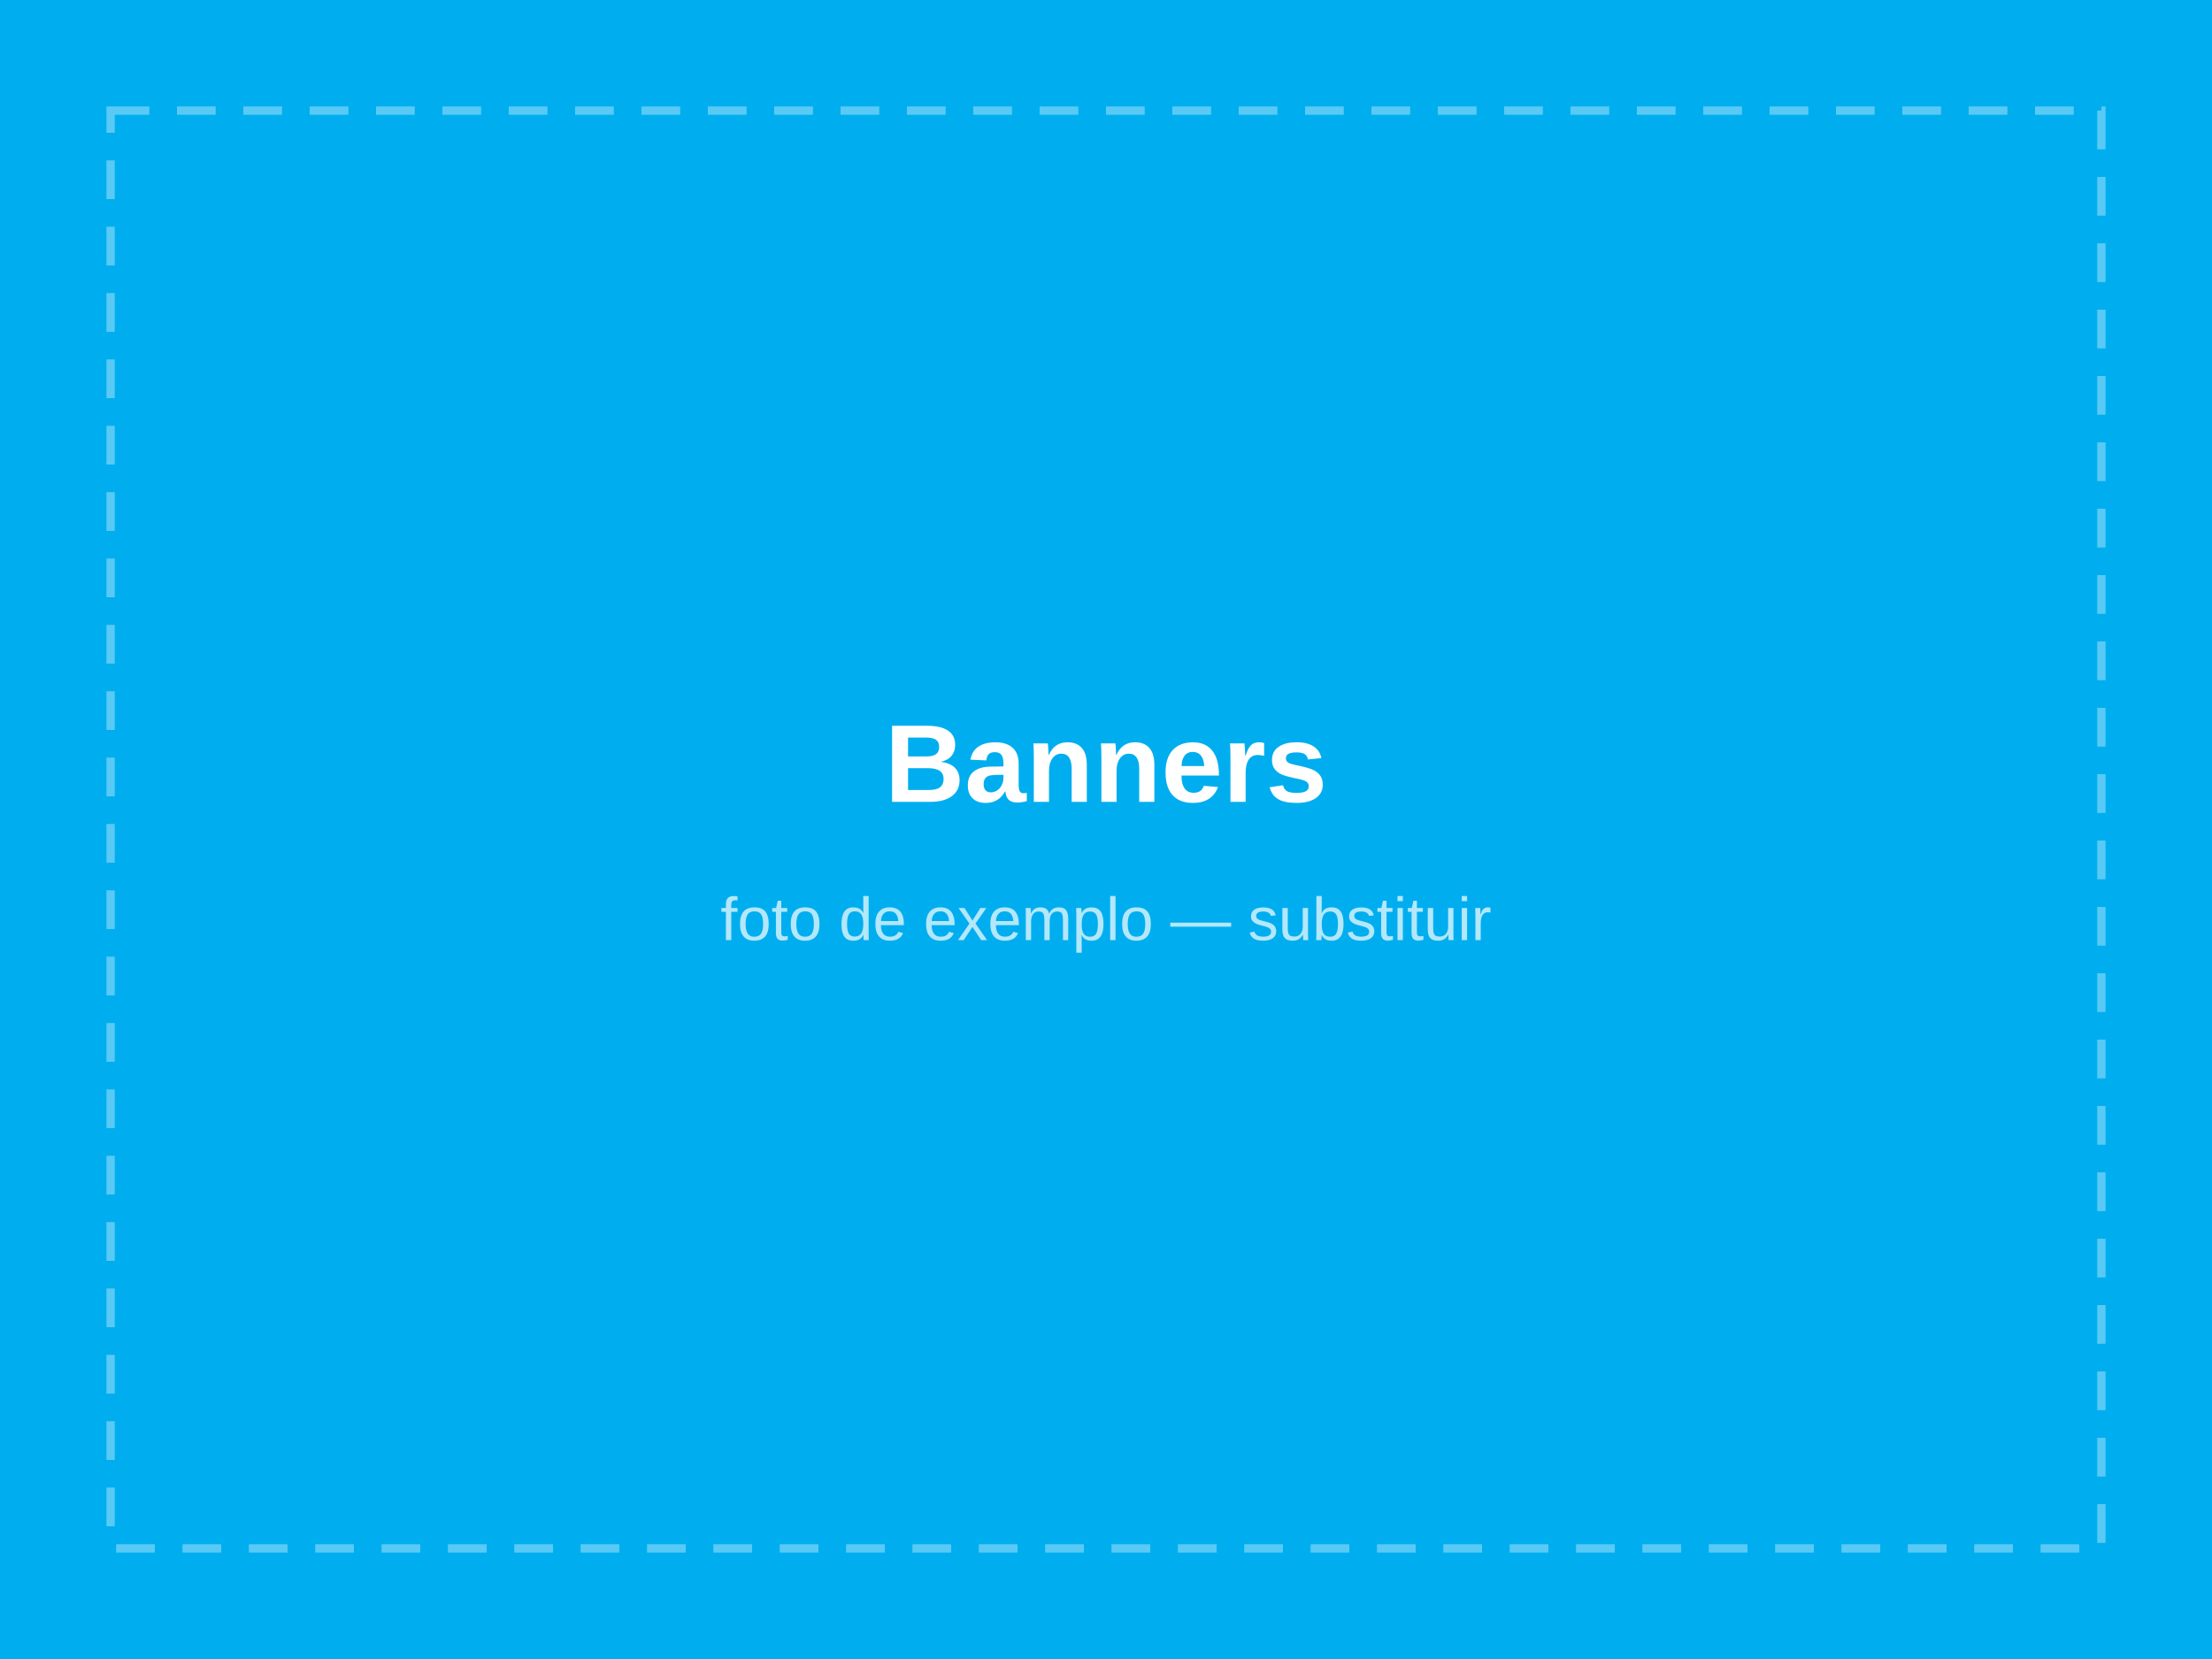
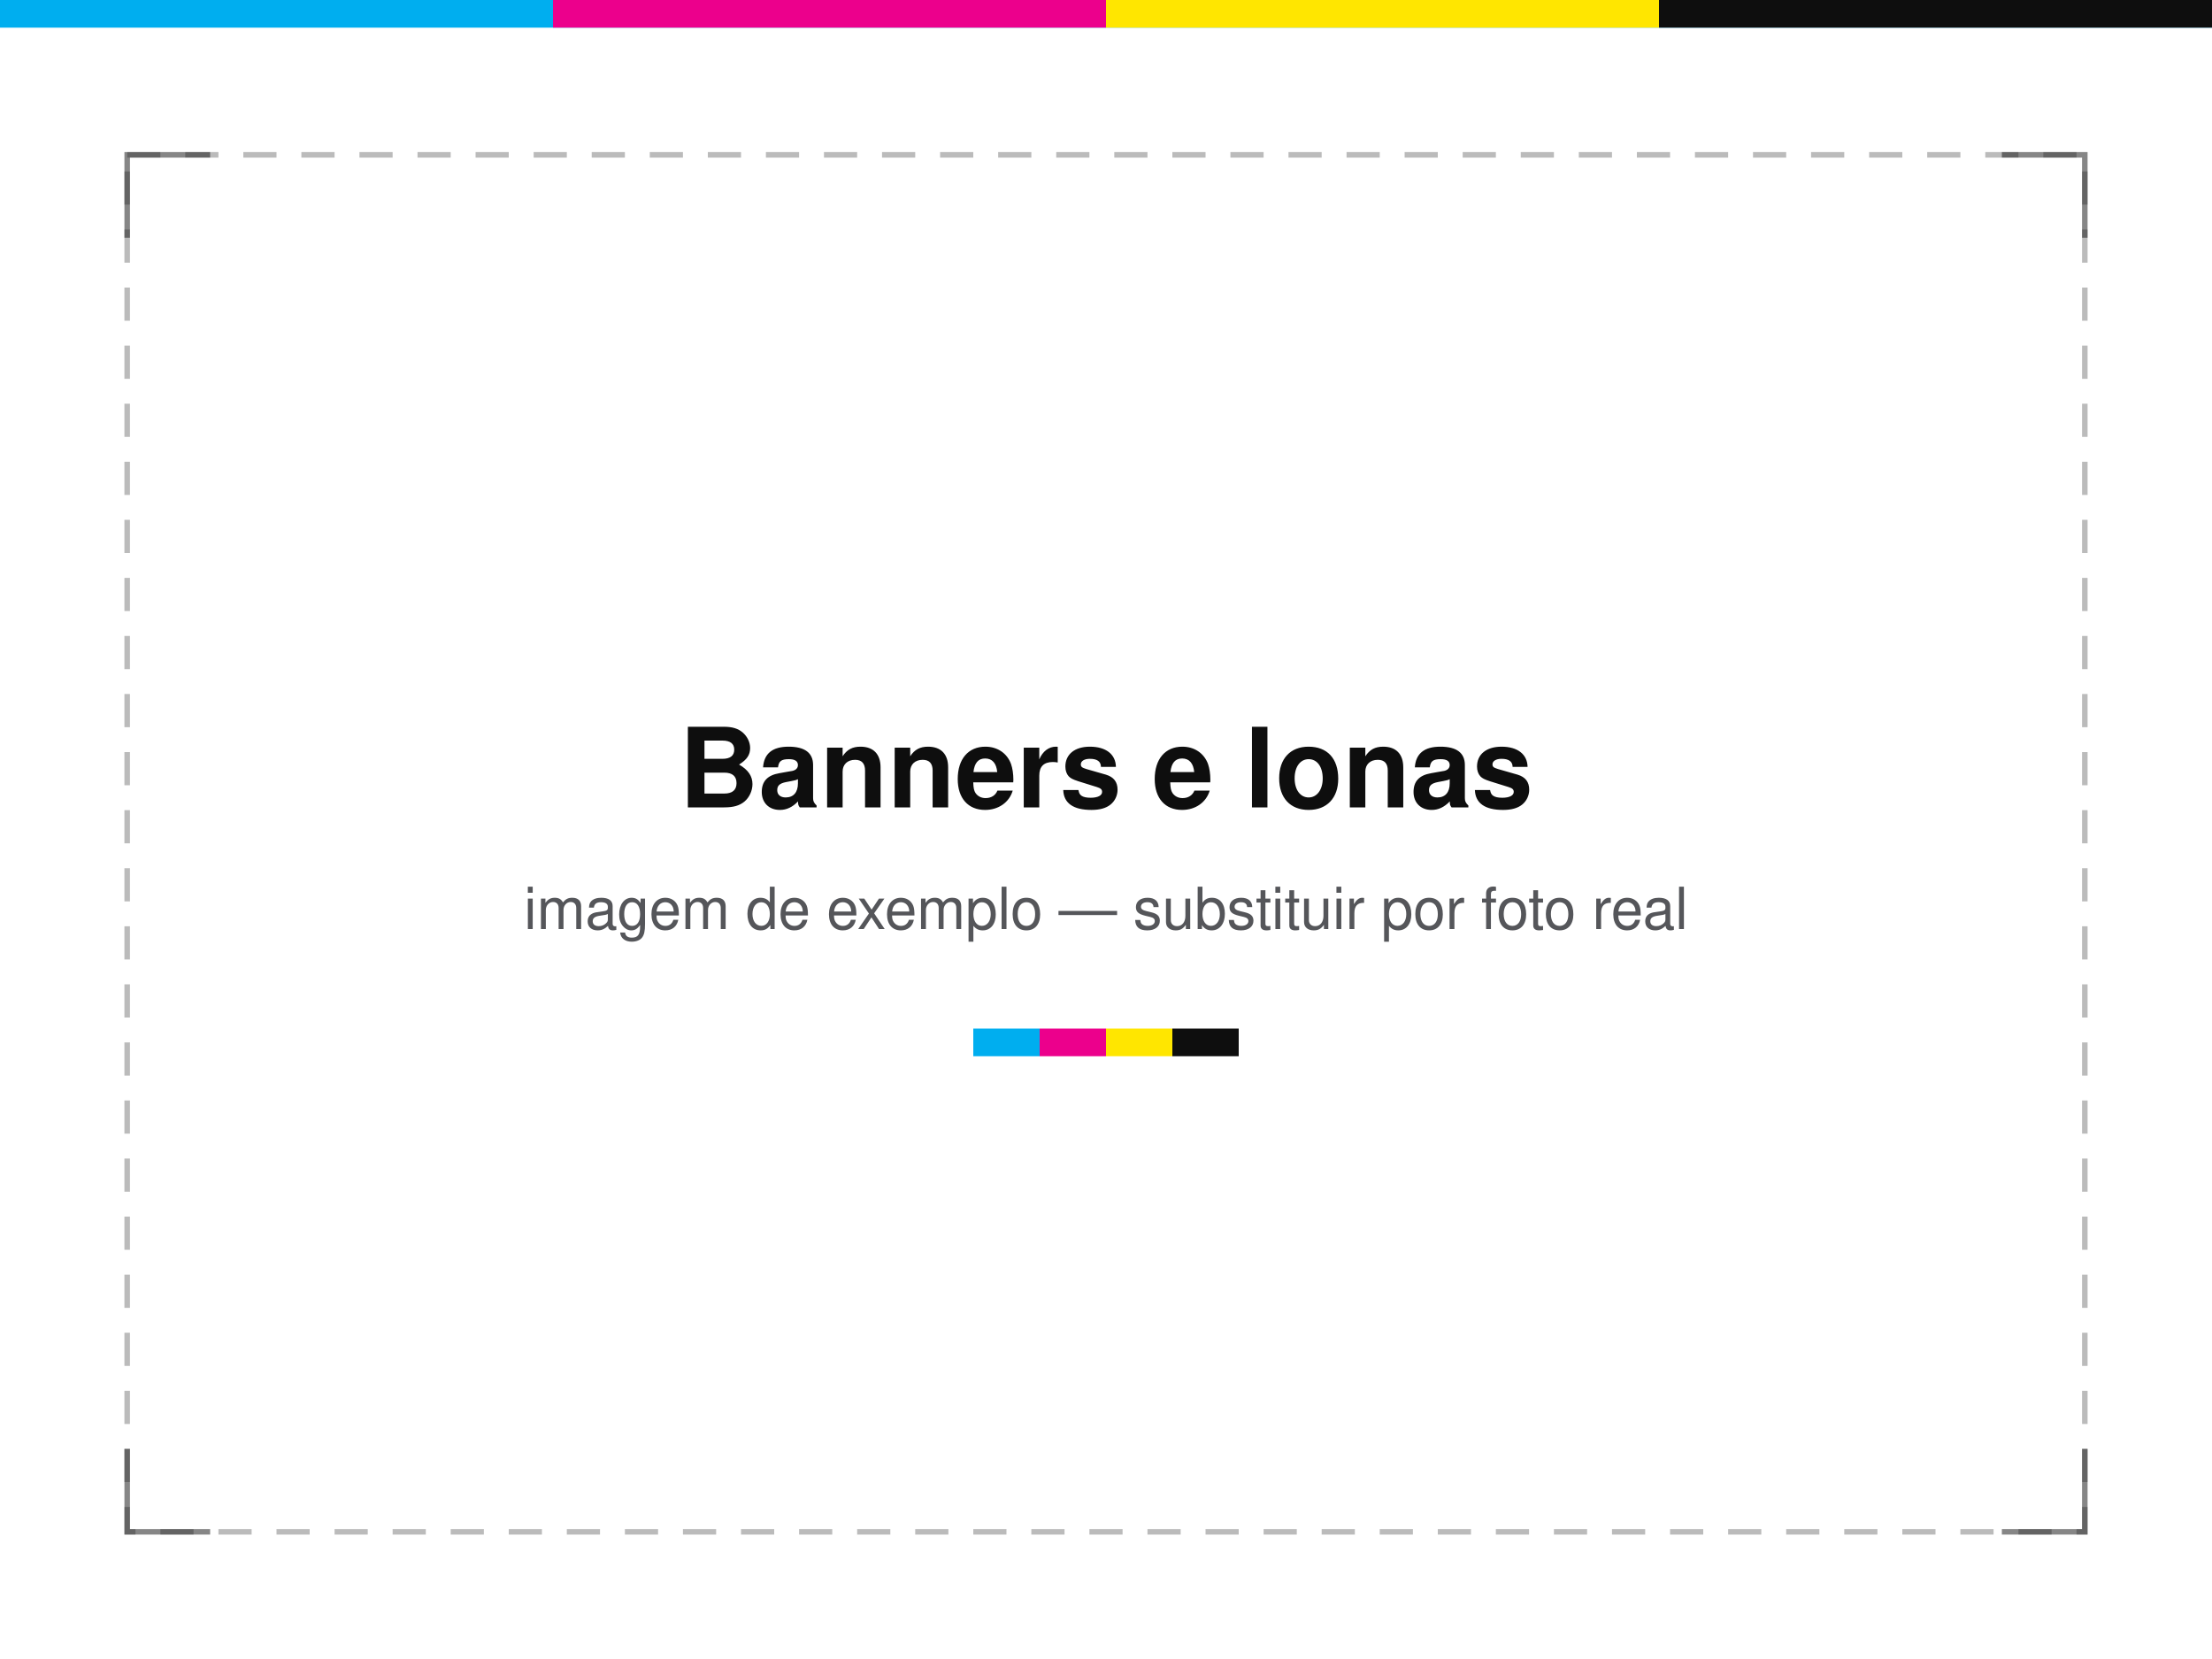
- <svg xmlns="http://www.w3.org/2000/svg" viewBox="0 0 800 600">
-   <rect width="800" height="600" fill="#00aeef" />
-   <rect x="40" y="40" width="720" height="520" fill="none" stroke="#ffffff" stroke-opacity=".35" stroke-width="3" stroke-dasharray="14 10" />
-   <text x="400" y="290" text-anchor="middle" font-family="Arial, sans-serif" font-size="40" font-weight="700" fill="#ffffff">Banners</text>
-   <text x="400" y="340" text-anchor="middle" font-family="Arial, sans-serif" font-size="22" fill="#ffffff" fill-opacity=".7">foto de exemplo — substituir</text>
+ <svg xmlns="http://www.w3.org/2000/svg" viewBox="0 0 800 600" role="img" aria-label="banner em lona">
+   <rect width="800" height="600" fill="#ffffff" />
+   <rect x="0" y="0" width="800" height="10" fill="#00aeef" />
+   <rect x="200" y="0" width="200" height="10" fill="#ec008c" />
+   <rect x="400" y="0" width="200" height="10" fill="#ffe600" />
+   <rect x="600" y="0" width="200" height="10" fill="#0e0e0e" />
+   <rect x="46" y="56" width="708" height="498" fill="none" stroke="#0e0e0e" stroke-opacity=".28" stroke-width="2" stroke-dasharray="12 9" />
+   <g fill="none" stroke="#0e0e0e" stroke-opacity=".5" stroke-width="2">
+     <path d="M46 86V56h30M754 86V56h-30M46 524v30h30M754 524v30h-30" />
+   </g>
+   <text x="400" y="292" text-anchor="middle" font-family="Archivo, Helvetica, Arial, sans-serif" font-size="40" font-weight="700" fill="#0e0e0e">Banners e lonas</text>
+   <text x="400" y="336" text-anchor="middle" font-family="Archivo, Helvetica, Arial, sans-serif" font-size="21" fill="#55565a">imagem de exemplo — substituir por foto real</text>
+   <g transform="translate(352 372)">
+     <rect width="24" height="10" fill="#00aeef" />
+     <rect x="24" width="24" height="10" fill="#ec008c" />
+     <rect x="48" width="24" height="10" fill="#ffe600" />
+     <rect x="72" width="24" height="10" fill="#0e0e0e" />
+   </g>
</svg>
